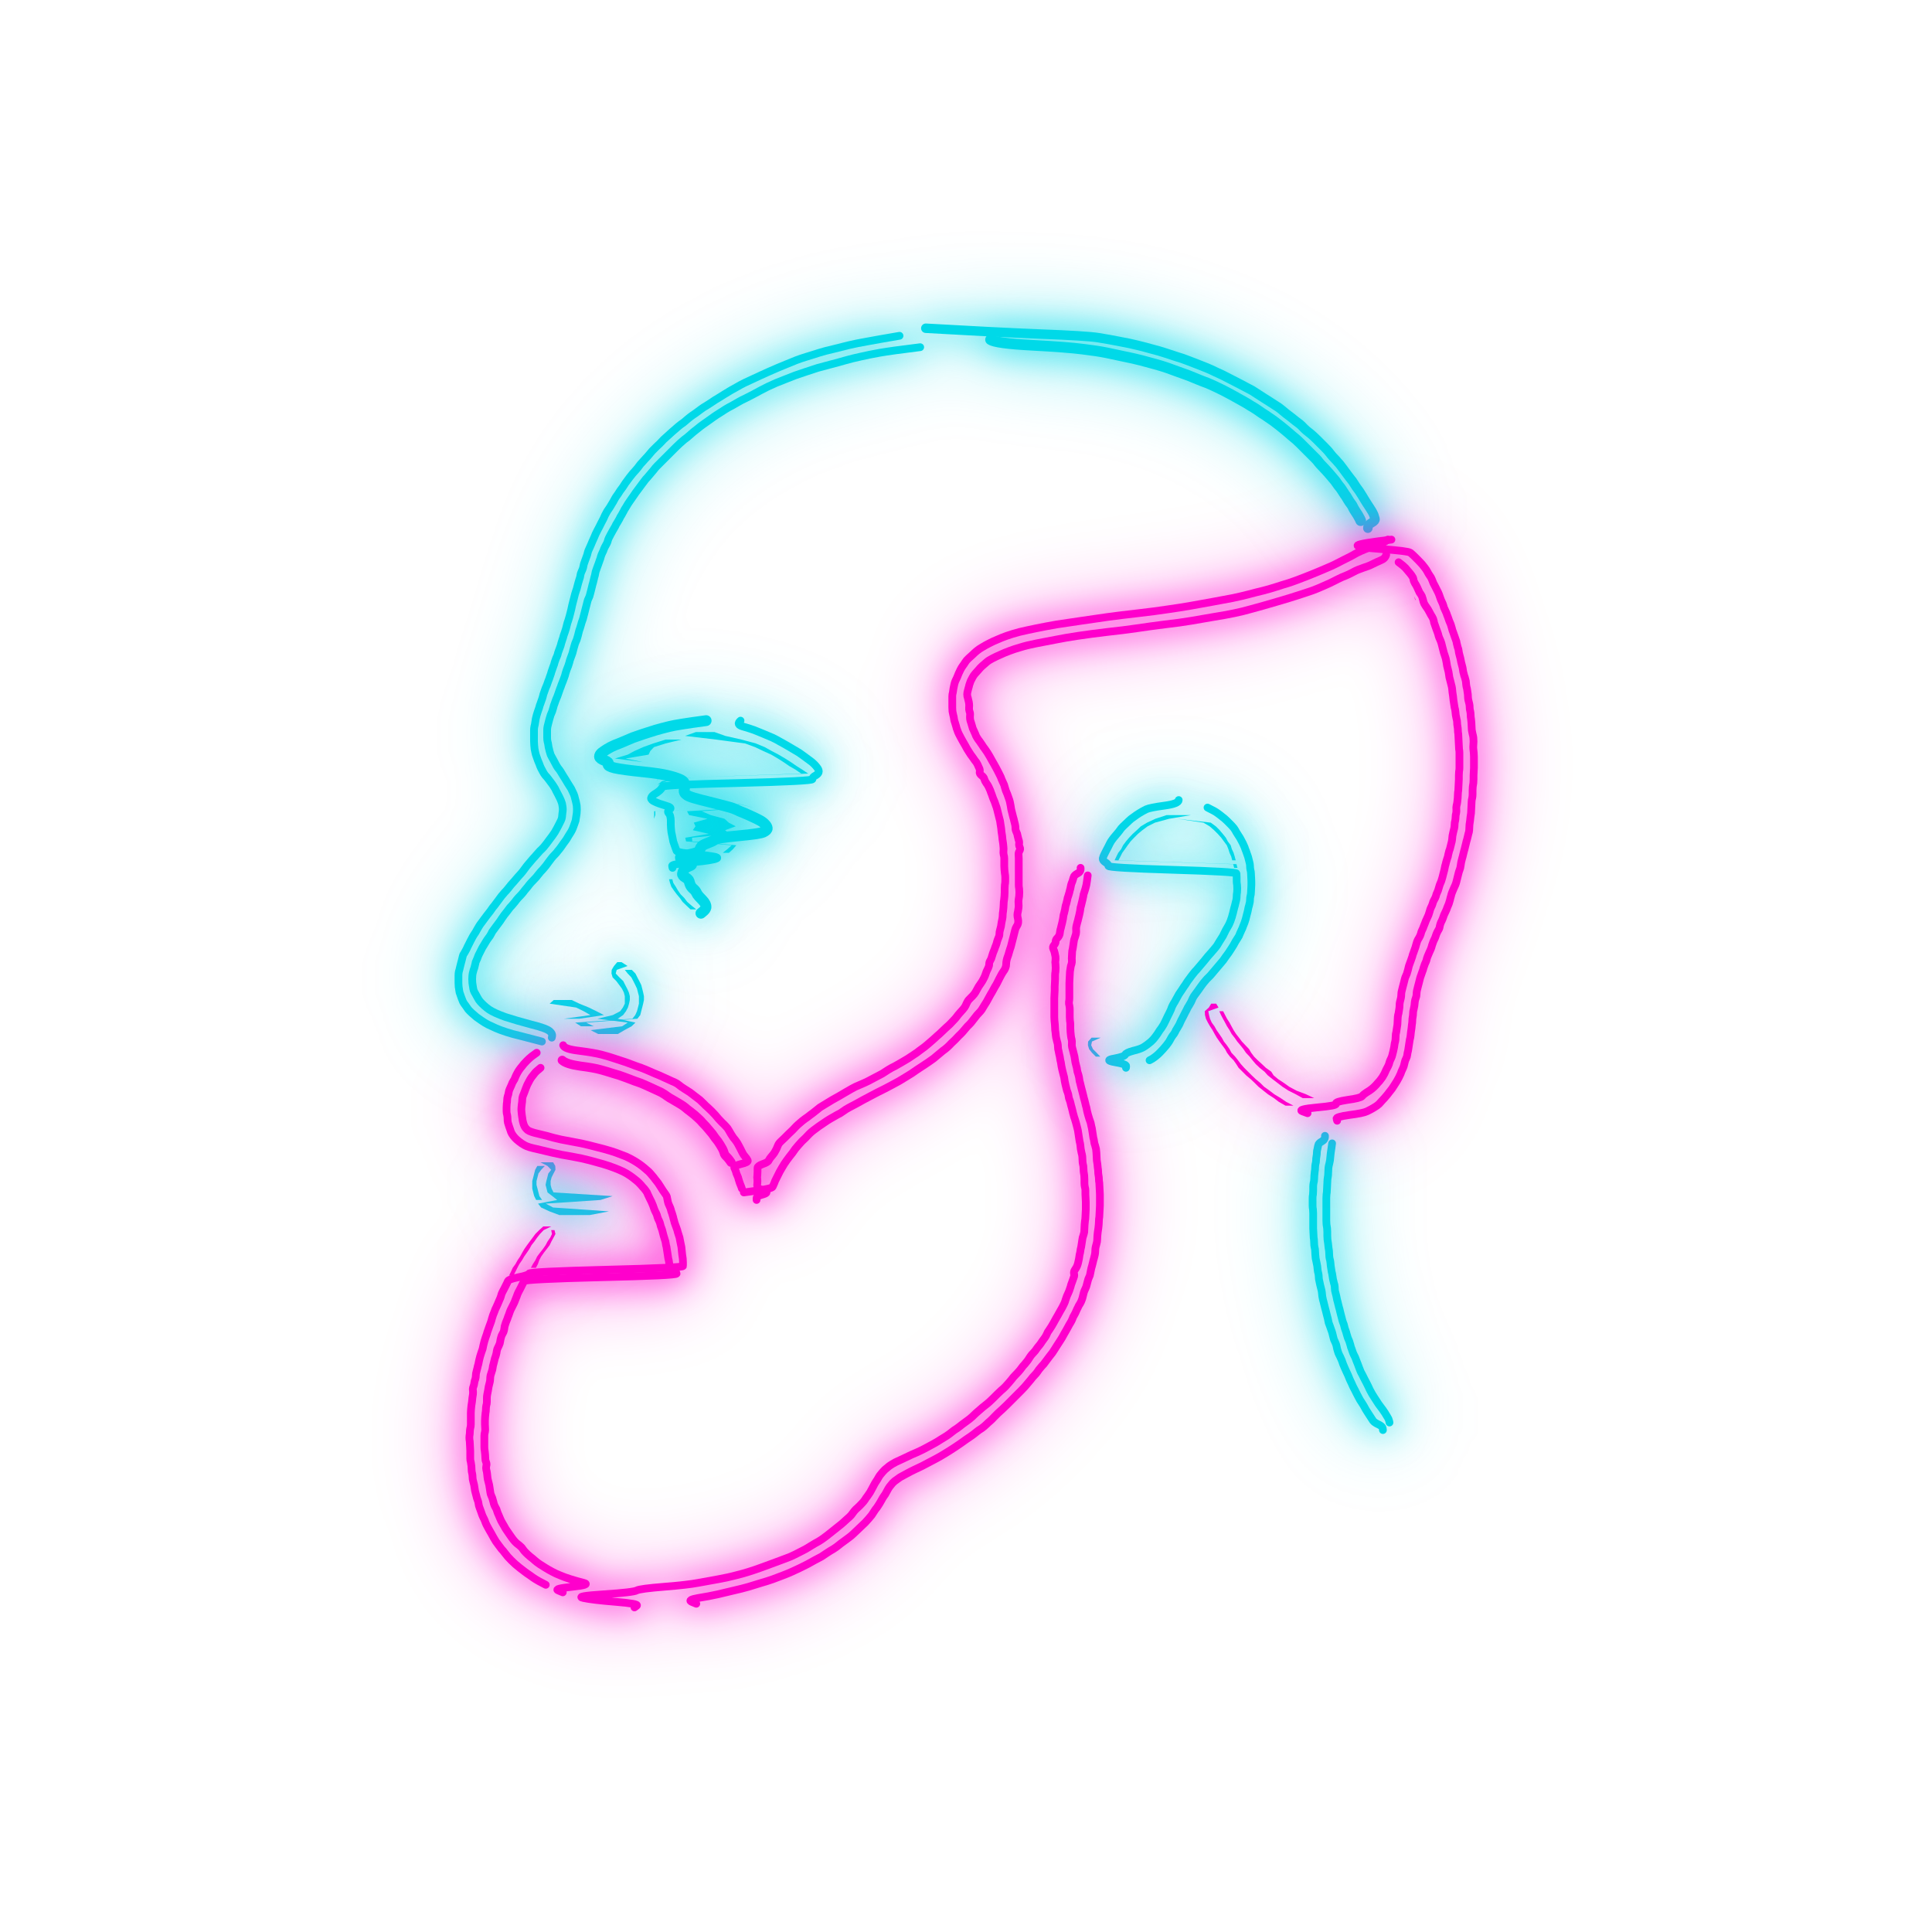
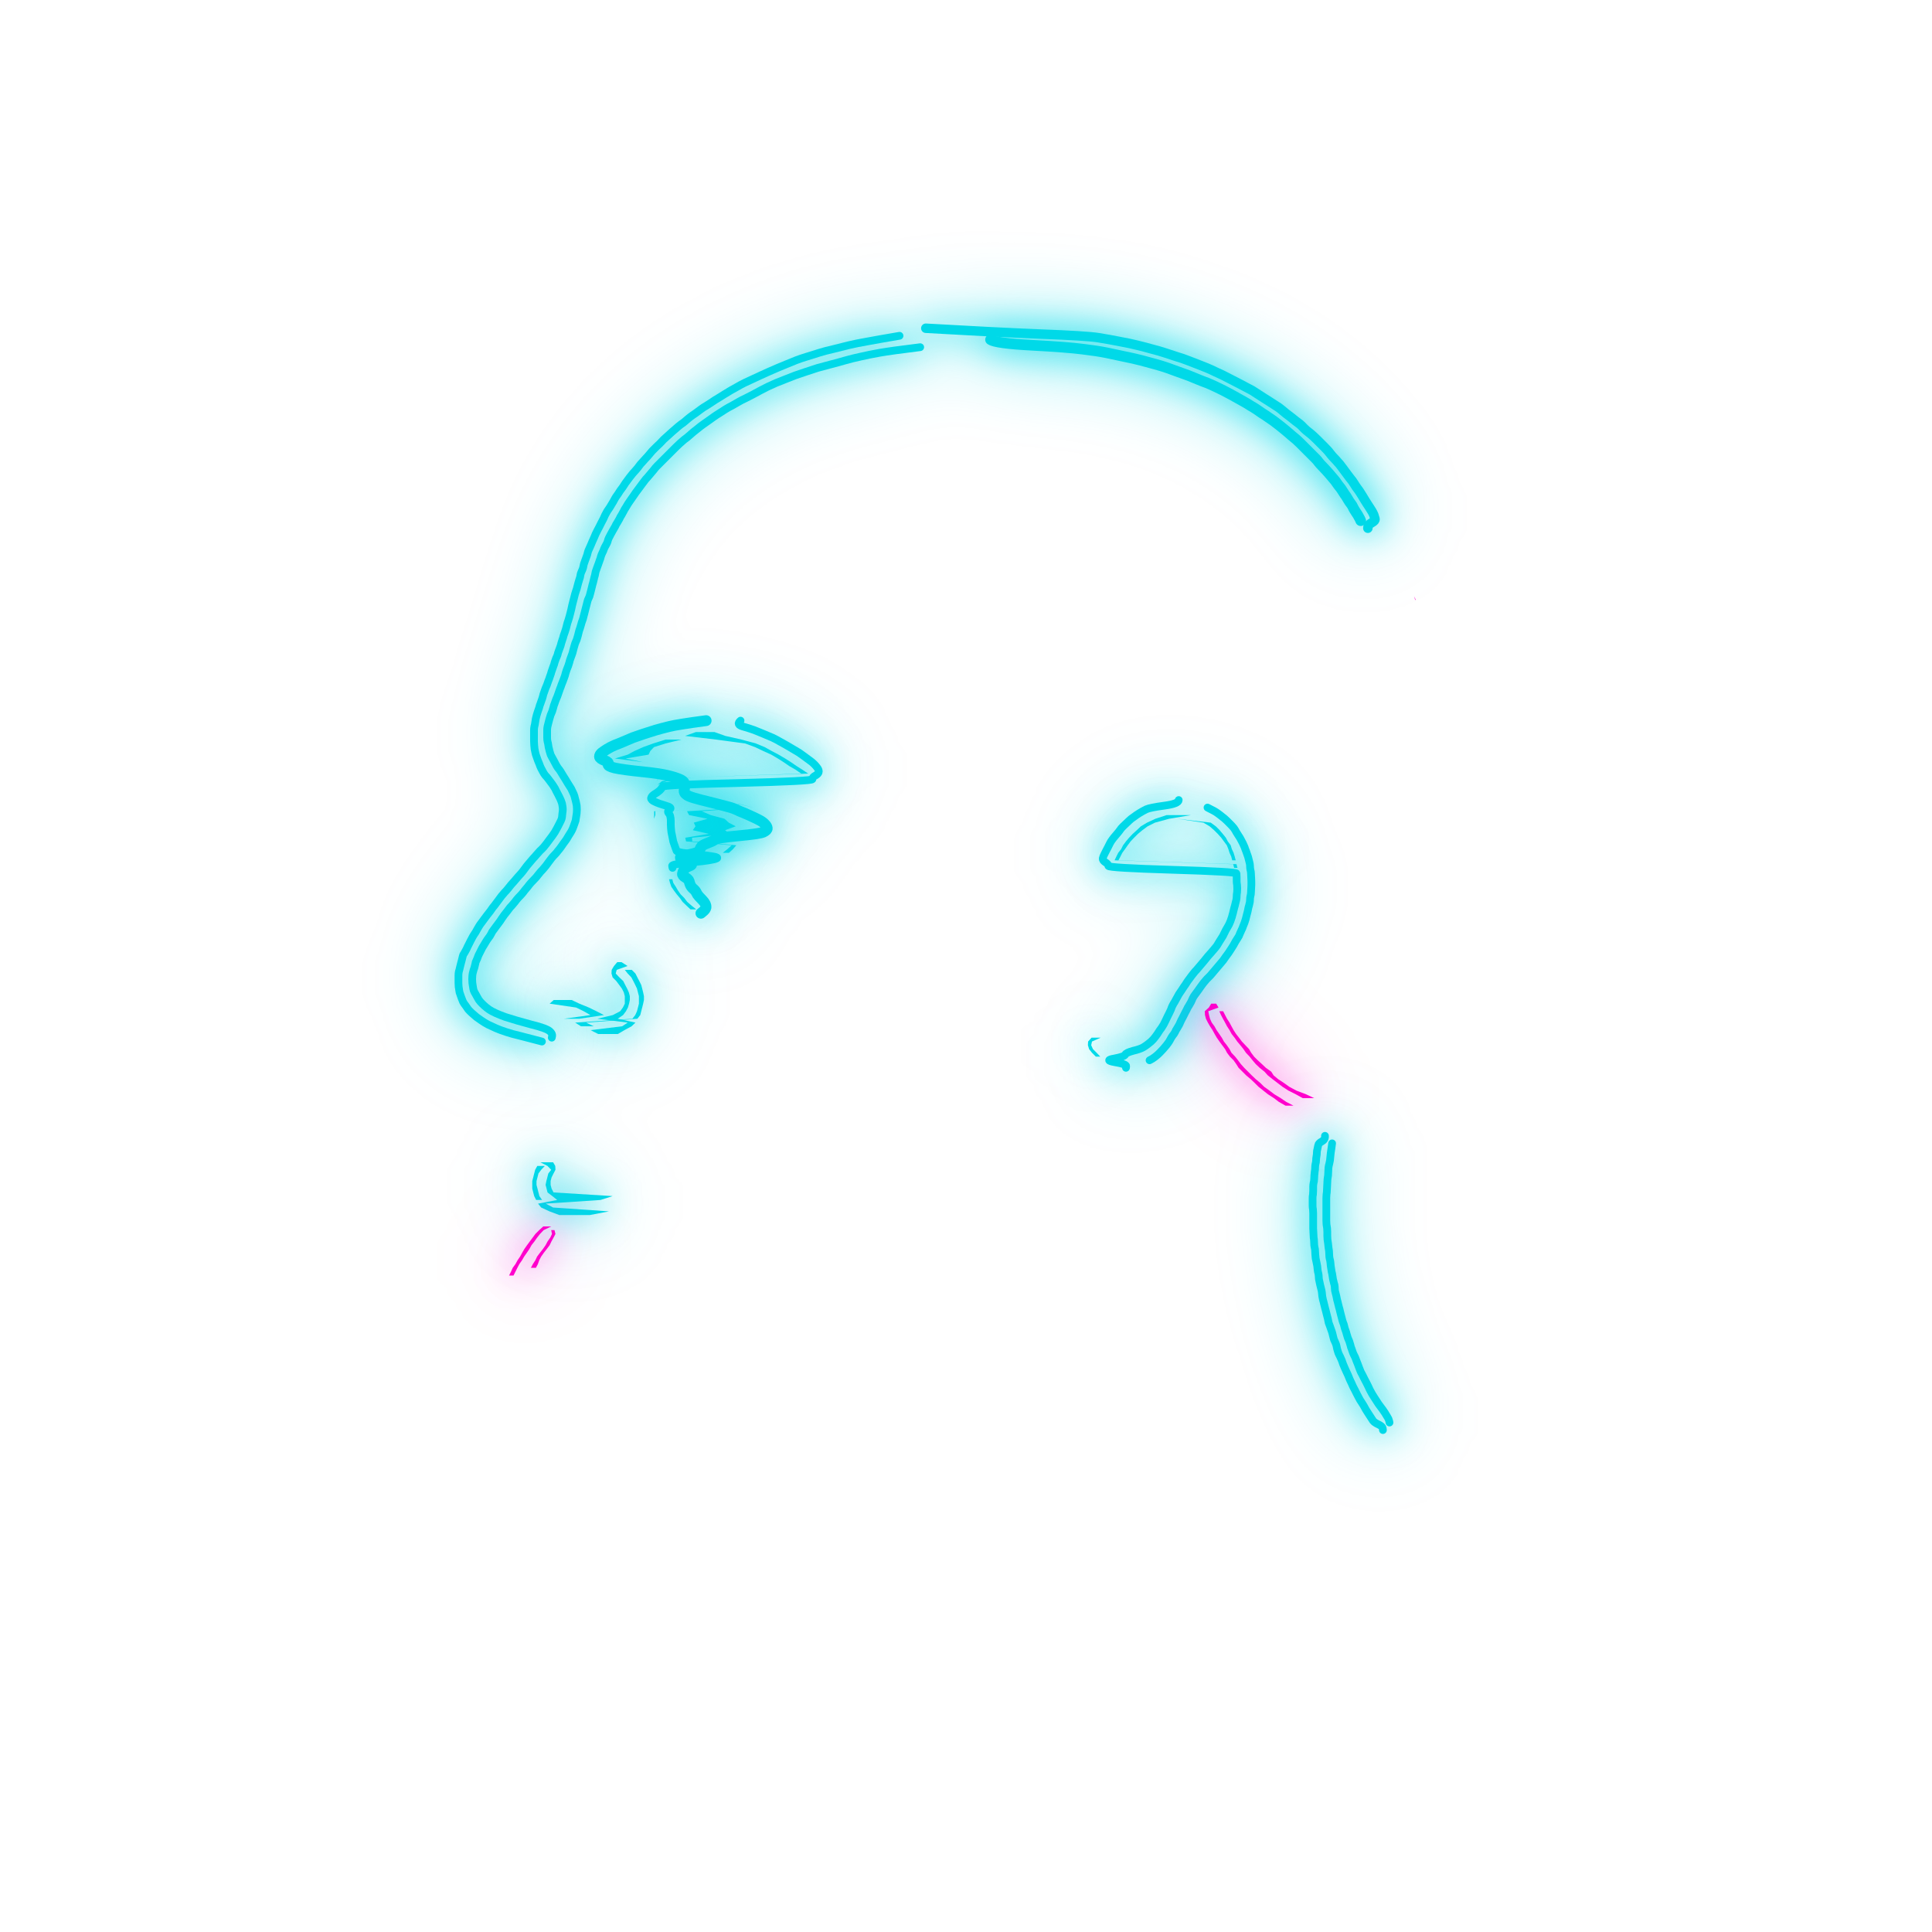
<svg xmlns="http://www.w3.org/2000/svg" width="200" height="200" viewBox="0 0 100 100">
  <defs>
    <filter id="a" width="300%" height="300%" x="-100%" y="-100%">
      <feGaussianBlur result="blur1" stdDeviation=".9" />
      <feGaussianBlur result="blur2" stdDeviation="1.8" />
      <feMerge>
        <feMergeNode in="blur2" />
        <feMergeNode in="blur1" />
        <feMergeNode in="SourceGraphic" />
      </feMerge>
    </filter>
    <filter id="b" width="300%" height="300%" x="-100%" y="-100%">
      <feGaussianBlur result="blur1" stdDeviation=".9" />
      <feGaussianBlur result="blur2" stdDeviation="1.8" />
      <feMerge>
        <feMergeNode in="blur2" />
        <feMergeNode in="blur1" />
        <feMergeNode in="SourceGraphic" />
      </feMerge>
    </filter>
  </defs>
  <g fill="#05d9e8" filter="url(#a)">
    <path d="m34.45 38.28-.64.2-.52.19-.45.2-.35.19-.66.2 1.47.19.44.2-1.37.19 1.93.2-.26.19-.01.2.04-.2.29-.19-1.99-.2 1.37-.19-.44-.2-.92-.19 1.19-.2.09-.19.19-.2.6-.19.82-.2Z" />
    <path d="m36.02 37.89-.56.2 1.6.19 1.5.2.52.19.42.2.42.19.34.2.3.19.29.2.33.19.29.2-5.63.19-1.57.2-.24.19.5-.19 1.31-.2 5.99-.19-.3-.2-.3-.19-.29-.2-.3-.19-.34-.2-.36-.19-.36-.2-.46-.19-.74-.2-.84-.19-.56-.2Zm2.13 3.71.86.2-5.15.19v.2l-.02.19.08-.19v-.2l5.09-.19-.8-.2Z" />
    <path d="m38.04 41.6.68.2-3.16.19.11.2.95.19-.71.2.09.19-.14.2.83.19-1.22.2.04.19 2.36.2-.22.2-.24.19h.32l.21-.19.17-.2-2.28-.2-.01-.19 1.95-.2-.24-.19.55-.2-.36-.19-.22-.2-.71-.19-.47-.2 2.4-.19zm22.9.78 1.35.2.32.19.23.2.19.19.18.2.14.19.15.2.08.2.06.19.09.2.05.19h.18l-.05-.19-.06-.2-.09-.19-.06-.2-.15-.2-.1-.19-.16-.2-.16-.19-.2-.2-.26-.19z" />
    <path d="m60.38 42.19-.58.19-.43.2-.32.19-.21.2-.21.19-.19.2-.16.19-.15.2-.1.2-.15.19-.1.2-.09.19 6.14.2.05.19h.17l-.05-.19-6.11-.2.1-.19.1-.2.14-.19.14-.2.15-.2.18-.19.2-.2.23-.19.27-.2.38-.19.73-.2 1.13-.19Zm-25.75 3.32.05.19.07.2.13.19.15.2.16.19.14.2.21.2.2.19h.3l-.24-.19-.23-.2-.15-.2-.19-.19-.14-.2-.11-.19-.13-.2-.05-.19Zm-5.97 6.25-.21.19 1.37.2.39.19.35.2-1.37.19h.8l1.27-.19-.39-.2-.39-.19-.49-.2-.4-.19Z" />
    <path d="m32.34 50.2.15.19.19.2.1.19.1.2.09.19.05.2.05.19v.39l-.05.2-.05.19-.09.2-.15.19-2.96.2.3.19h.66l-.39-.19 2.65-.2.15-.19.05-.2.05-.19.05-.2.04-.19v-.2l-.04-.19-.05-.2-.05-.19-.1-.2-.1-.19-.1-.2-.19-.19Z" />
    <path d="m31.95 49.8-.17.2-.12.2-.01.19.06.2.19.19.15.2.14.19.1.2.05.19v.39l-.1.2-.14.19-.38.2-.8.19 1.57.2-.29.19-1.63.2.39.2h1.02l.34-.2.37-.2.2-.19-.92-.2.28-.19.15-.2.1-.19.06-.2.04-.19v-.2l-.05-.19-.09-.2-.1-.19-.1-.2-.2-.19-.19-.2.05-.19.56-.2-.31-.2Zm24.55 3.91-.18.2-.01.19.06.2.15.19.2.2h.23l-.19-.2-.19-.19-.09-.2.04-.19.45-.2Zm-28.69 6.64-.11.2-.05.19-.05.2-.05.19v.39l.05.2.05.19.1.2h.31l-.14-.2-.05-.19-.05-.2-.05-.19v-.2l.05-.19.05-.2.14-.19.19-.2Z" />
    <path d="m27.97 60.16.37.19.19.2-.15.19-.05.2-.05.19-.04.2.05.19.05.2.25.19.25.2-.99.19.16.2.43.2.51.19h1.58l.99-.19-2.89-.2-.38-.2 2.83-.19.63-.2-3.06-.19-.1-.2-.05-.19v-.2l.05-.19.1-.2.1-.19-.01-.2-.11-.19Z" />
  </g>
  <g fill="none" stroke="#05d9e8" stroke-linecap="round" stroke-linejoin="round" filter="url(#a)">
    <path stroke-width=".55" d="M51.27 17.58q.27.19 2.14.29 1.86.1 2.62.2.76.09 1.25.19.48.1.94.2.45.09.84.19t.74.2q.36.1.62.19.27.1.55.2l.53.19q.24.1.49.2.24.1.49.19.24.1.45.2.2.1.39.19.18.1.38.2.19.1.36.2.17.09.34.19.18.1.33.2.16.09.31.19t.29.2q.15.09.29.19.15.1.29.2l.25.19q.12.1.25.2l.23.19q.11.1.23.2l.23.19q.11.1.21.2l.19.19.2.2.2.2.19.19q.1.1.17.2.07.09.17.19t.19.2l.17.19q.08.1.17.2.08.09.16.19l.14.2.15.19q.07.1.13.2t.13.19l.12.2q.06.1.13.19.08.1.12.2.05.1.11.19.06.1.13.2.06.1.11.2l.04.09" />
    <path stroke-width=".49" d="M47.92 16.99q3.47.2 5.9.3 2.43.09 3.04.19t1.11.2q.5.09.9.19.41.1.76.2.36.09.66.19.31.1.61.2.31.09.56.19l.52.2.48.19q.24.1.44.2.21.1.41.19.19.1.39.2.19.1.37.19l.38.2q.2.1.36.19.16.1.31.2.16.1.31.2.15.09.3.19.16.1.31.2.15.09.27.19l.24.2.25.19q.12.1.25.2.14.1.25.19.11.1.2.2.1.1.22.19.13.1.24.2t.2.19l.2.2.19.19q.1.1.19.2l.16.2q.07.09.17.19t.18.2q.09.09.16.19t.15.2q.07.09.14.19.08.1.15.2l.15.19q.07.1.13.2t.13.19q.08.1.14.2t.12.19l.12.2q.06.1.12.19.07.1.13.2t.12.19q.06.1.1.2l.06.2q.02.09-.16.19t-.2.2l-.01.09" />
    <path stroke-width=".4" d="M38.33 37.3q-.24.2.11.3t.6.19q.24.1.49.2.24.1.45.19.21.1.38.2t.34.19l.34.2.32.19.28.2q.13.1.27.2.13.09.23.19t.17.2q.07.09.07.19t-.17.2q-.17.09-.16.19.02.1-3.85.2-3.87.09-3.91.19t-.15.2-.27.19q-.15.1-.17.2-.01.1.2.19.21.1.56.2t.21.19q-.15.1-.06.2.08.1.09.2.02.09.02.19v.2q0 .09.01.19l.02.2q.02.09.04.19l.04.2q.01.09.05.19.03.1.07.2t.07.19q.04.1 1.15.2t.93.19q-.19.1-1.26.2t-1.05.19l.02.1" />
    <path stroke-width=".56" d="M36.55 37.3q-1.49.2-1.89.3-.41.1-.72.19-.32.1-.63.2-.3.1-.55.19-.24.1-.47.2t-.47.19q-.23.1-.39.2t-.28.19q-.12.1-.12.2t.26.2q.25.09.19.19t.34.2q.41.09 1.38.19.98.1 1.36.2.38.09.61.19t.25.2q.03.09.02.19-.02.1-.03.2t.09.19q.1.1.45.2t.73.19q.38.1.78.2.41.1.61.19.21.1.46.2.24.1.45.2.2.09.38.19.17.1.25.2.09.09.1.19t-.2.2q-.2.09-1.29.19t-1.22.2q-.13.09-.4.19t-.32.2-.09.19q-.03.1-.55.2-.51.1-.41.19.1.1.4.2.31.1.06.19-.24.1-.29.2t-.07.19q-.03.1.14.2t.2.2q.02.09.06.19t.15.2q.11.09.16.19.04.1.13.2.08.09.18.19t.15.2.04.19q-.02.1-.14.2l-.12.1" />
    <path stroke-width=".4" d="M47.63 17.97q-1.54.19-2.1.29t-.99.2q-.42.09-.77.19-.34.1-.73.2t-.71.19q-.31.1-.61.2-.29.1-.56.19-.27.1-.51.2t-.48.19q-.23.1-.44.2-.2.1-.37.19-.18.1-.37.2-.2.1-.39.2-.2.09-.37.19t-.35.2q-.18.09-.34.19t-.31.2q-.15.09-.29.19-.15.1-.28.2-.14.1-.27.19-.14.1-.26.2t-.24.19q-.12.1-.23.2t-.24.19q-.12.1-.23.2t-.2.19l-.2.2-.2.2-.19.19-.2.2-.19.19q-.1.1-.17.2-.08.09-.16.19-.09.1-.17.2-.09.09-.16.19t-.15.2q-.07.1-.14.19-.08.1-.15.2t-.13.19l-.14.2q-.07.1-.13.19l-.12.2q-.07.1-.11.19-.05.1-.11.2-.07.1-.11.2-.05.09-.11.19-.07.1-.11.2-.05.09-.11.19t-.11.2q-.05.09-.1.19t-.07.2q-.03.09-.09.19t-.1.2q-.03.1-.08.19-.05.1-.08.2-.02.1-.06.19-.03.1-.07.2t-.07.19q-.04.1-.07.2l-.04.2q-.03.09-.05.19-.03.1-.05.2-.03.09-.05.19t-.05.2q-.02.09-.05.19-.02.1-.07.2-.05.09-.07.19-.03.1-.05.2-.03.1-.05.19-.03.1-.05.2-.03.1-.05.19-.02.1-.06.2t-.06.19l-.06.2q-.04.1-.06.19-.03.1-.05.2l-.06.2q-.04.09-.08.19l-.06.2q-.02.09-.05.19-.02.1-.06.2-.03.09-.07.19t-.06.2q-.03.1-.06.19l-.08.2q-.03.1-.06.19-.02.1-.06.2t-.07.19l-.08.2q-.03.1-.07.19-.03.1-.07.2t-.07.2q-.04.09-.08.19-.03.1-.07.2-.04.09-.06.19l-.06.2q-.04.09-.08.19l-.06.2q-.02.09-.05.19-.02.1-.05.2-.02.1-.02.19v.39q0 .1.02.2.03.1.04.19.01.1.04.2.02.1.05.19.02.1.08.2t.11.2q.05.09.1.19t.12.2q.08.09.14.19l.12.2q.06.09.12.19l.12.2q.06.09.12.19.07.1.11.2.05.1.09.19.04.1.06.2.03.1.05.19l.04.2q.01.1.01.19 0 .1-.01.2-.02.1-.03.2-.01.09-.03.19-.03.1-.07.2-.03.09-.07.19t-.1.2q-.06.09-.12.19l-.12.2q-.06.09-.14.19l-.14.2q-.07.1-.15.19-.07.1-.17.2t-.17.19q-.07.1-.15.2-.07.1-.14.19-.08.1-.17.2-.1.1-.17.19l-.16.2q-.09.1-.19.2-.09.09-.17.19-.07.1-.16.2-.08.09-.15.19-.08.1-.18.2-.09.09-.17.19-.07.1-.16.2-.08.1-.17.19-.08.1-.15.2l-.15.19-.14.2q-.06.1-.13.19-.07.1-.15.2-.07.1-.14.19-.08.1-.12.2-.05.1-.13.2-.07.09-.13.19l-.12.2q-.06.09-.11.19l-.1.2q-.05.09-.09.19-.03.1-.08.2-.05.09-.06.19-.02.1-.05.2-.04.1-.06.19-.03.1-.04.2t-.01.19q0 .1.01.2t.03.19q.01.1.04.2.04.1.1.19.06.1.11.2t.14.2q.08.09.19.19t.25.2q.13.09.35.19t.5.2q.28.09.62.19t.72.2q.38.09.65.19t.35.2q.09.1.08.19l-.02.1" />
    <path stroke-width=".4" d="M46.56 17.38q-1.17.2-1.7.3-.52.09-.94.19-.41.1-.8.2-.4.09-.72.19-.33.1-.64.2-.3.09-.56.19t-.49.2-.46.19q-.24.1-.46.2-.21.1-.42.19-.21.1-.43.2t-.41.19q-.2.1-.37.2t-.34.19q-.17.1-.33.2l-.32.2q-.16.09-.3.19-.15.1-.31.2-.16.09-.29.19-.14.1-.27.2-.14.09-.27.19t-.24.2-.25.19q-.13.1-.24.2t-.22.19l-.22.2-.21.19q-.1.1-.19.2-.1.1-.2.19l-.2.2q-.09.1-.17.2-.07.09-.17.19l-.18.2q-.09.09-.16.19t-.16.2l-.17.19-.16.2q-.07.09-.14.19-.08.1-.14.2t-.13.19q-.08.1-.14.2t-.13.19q-.07.1-.12.2t-.11.19l-.12.2q-.07.1-.13.19-.06.1-.11.2t-.09.2q-.05.09-.1.19l-.1.2q-.05.09-.1.19l-.1.2q-.04.09-.08.19t-.09.2q-.04.09-.08.19t-.09.2-.07.19q-.02.1-.06.2t-.07.19q-.04.1-.07.2-.02.1-.04.19-.03.1-.08.2t-.06.2q-.01.09-.05.19l-.06.2q-.02.09-.05.19-.02.1-.06.2-.03.09-.06.19-.02.1-.05.2-.02.09-.05.19-.02.1-.05.2-.02.1-.04.19-.03.1-.05.2-.03.1-.05.19l-.06.2q-.04.1-.06.19-.03.1-.05.2-.03.1-.06.19-.04.1-.07.2-.02.1-.06.2-.03.09-.06.19-.02.1-.06.2-.03.09-.07.19t-.06.2q-.03.09-.08.19-.04.1-.07.2-.02.1-.06.19-.04.1-.07.2-.04.1-.06.19-.03.1-.07.2-.03.1-.07.19-.04.1-.07.2-.04.1-.08.19-.03.1-.07.2t-.06.2q-.02.09-.06.19t-.07.2q-.04.09-.06.19-.03.1-.07.2-.03.09-.06.19-.02.1-.05.2-.02.09-.03.19t-.04.2q-.02.1-.02.19v.59q0 .1.01.19l.02.2q.02.1.04.19.02.1.06.2t.07.2q.04.09.08.19.03.1.08.2.05.09.1.19t.13.2q.09.09.16.19.08.1.15.2.07.09.13.19.07.1.11.2.05.1.1.19l.1.2q.05.1.08.19.04.1.05.2.02.1.02.19 0 .1-.02.2l-.02.2q-.01.09-.06.19l-.1.2q-.05.09-.1.19t-.11.2q-.06.09-.13.19t-.15.2q-.07.09-.14.19l-.16.2q-.09.1-.19.19l-.18.2q-.08.1-.17.19-.09.1-.17.2-.09.1-.16.19-.07.1-.15.2-.07.1-.15.19l-.18.2q-.08.1-.17.2l-.17.19-.16.2q-.07.09-.17.19-.09.1-.17.2-.07.09-.14.19-.08.1-.15.2t-.15.19l-.14.2-.15.19q-.07.1-.15.2-.07.1-.14.19-.08.1-.14.2t-.11.19q-.05.1-.12.2t-.12.2q-.05.09-.1.19l-.1.2q-.05.09-.09.19-.05.1-.11.2-.07.09-.09.19t-.05.2q-.02.09-.05.19-.02.1-.05.2-.02.1-.05.19-.02.1-.02.2v.39q0 .1.01.19.01.1.03.2.01.1.05.19.03.1.07.2l.08.2q.05.09.13.19l.14.2q.08.09.19.19t.23.2q.12.09.27.19.14.1.33.2.18.09.41.19t.54.2q.3.1.69.19.39.1.77.2l.38.1M62.5 41.8q.39.19.52.29.14.1.26.2.12.09.22.19l.2.2q.09.09.17.19.07.1.12.2.05.09.12.19t.12.2q.05.09.1.19t.09.2q.03.1.07.19.04.1.07.2.04.1.06.19.03.1.05.2.03.1.03.19 0 .1.02.2.03.1.03.19 0 .1.01.2t.01.2v.19q0 .1-.01.2-.01.09-.01.19t-.03.2q-.02.09-.02.19t-.03.2q-.02.1-.05.19l-.04.2q-.03.1-.05.19-.03.1-.05.2-.03.1-.06.19l-.08.2q-.03.1-.08.19-.05.1-.09.2-.03.1-.1.2-.06.09-.12.19t-.11.2q-.05.09-.12.19t-.13.2q-.06.09-.14.19l-.14.2q-.08.09-.16.19-.09.1-.17.2-.09.1-.16.19-.08.1-.17.2l-.19.19q-.08.1-.17.2-.08.1-.14.19l-.14.2q-.07.1-.14.19-.08.1-.13.2t-.09.2q-.05.09-.11.19-.07.1-.11.2-.05.09-.1.19l-.1.2q-.05.09-.1.19t-.09.2q-.05.09-.11.19-.07.1-.11.2-.05.1-.13.19-.07.1-.12.2t-.12.19q-.07.1-.16.2-.08.1-.17.19-.09.1-.2.2t-.26.2l-.16.09" />
    <path stroke-width=".4" d="M61.01 41.41q0 .19-.74.29-.75.1-.94.19-.2.1-.36.2t-.29.2q-.14.09-.24.19-.11.1-.21.2-.1.09-.19.19-.08.1-.15.2-.08.09-.16.19-.09.1-.16.2-.07.09-.12.19l-.1.2q-.05.1-.1.19l-.1.2q-.05.1-.07.19-.02.1.13.2.16.1.16.19 0 .1 3.31.2t3.32.19q.01.1.01.2v.2q0 .09.02.19.01.1.01.2 0 .09-.01.19-.02.1-.02.2 0 .09-.02.19-.03.1-.05.2t-.05.19q-.02.1-.05.2-.02.1-.05.19-.02.1-.06.2-.03.1-.07.19-.04.1-.1.2t-.11.19l-.1.2q-.04.1-.11.2-.06.09-.12.19l-.12.2q-.06.09-.15.19-.08.1-.17.2l-.17.19-.16.2q-.07.09-.16.19-.08.1-.17.2-.08.1-.17.19l-.16.2q-.07.1-.14.19-.08.1-.14.2t-.13.19q-.07.1-.13.2-.07.1-.13.19-.06.1-.11.2t-.11.2q-.06.09-.11.19t-.08.2q-.04.09-.09.19l-.1.2q-.04.09-.09.19l-.1.2q-.05.09-.12.19-.08.1-.14.2t-.13.19q-.07.1-.16.2t-.21.19q-.12.1-.28.2t-.54.19q-.37.1-.41.2t-.57.2q-.54.09.04.19.59.1.58.2l-.01.09m10.67 3.91q-.03.2-.04.29-.01.1-.03.2l-.02.19-.02.2q-.02.1-.04.19-.03.1-.04.2t-.01.19q0 .1-.01.2t-.03.2q-.01.09-.01.19t-.01.2q-.01.09-.01.19t-.02.2q-.01.09-.01.19v1.17q0 .1.01.2.02.1.03.19.01.1.01.2v.19q0 .1.01.2.02.1.03.2l.02.19q.01.1.03.2.01.09.01.19t.02.2q.03.09.04.19l.02.2q.02.09.03.19t.04.2q.02.1.03.19.01.1.04.2.02.1.05.19.02.1.02.2t.03.19q.02.1.05.2l.04.2q.03.09.05.19.03.1.05.2.03.09.05.19t.05.2q.02.09.05.19.02.1.06.2.04.09.06.19t.06.2.06.19l.06.2q.04.1.08.19l.06.2q.02.1.06.19.04.1.07.2.04.1.09.19.05.1.08.2l.08.2q.03.09.07.19l.08.2q.05.09.1.19l.1.2q.05.09.1.19l.1.2q.04.1.09.19.05.1.11.2t.12.19q.07.1.13.2t.13.19q.07.1.15.2.07.1.13.19l.12.2q.07.1.09.2l.02.09" />
    <path stroke-width=".4" d="M68.58 58.79q.02.19-.16.29t-.19.2q-.02.1-.04.19-.03.1-.03.2t-.02.19q-.02.1-.02.2t-.03.19q-.02.1-.02.2t-.02.19l-.02.2q-.01.1-.01.2 0 .09-.03.19-.02.1-.02.2v.19q0 .1-.01.2-.02.09-.02.19v.39q0 .1.02.2.01.1.01.19v.78q0 .1.01.2t.01.19q0 .1.02.2.01.1.01.2 0 .09.02.19.03.1.03.2 0 .09.01.19l.02.2q.02.09.04.19l.04.2.02.19q.01.1.04.2.02.1.02.19 0 .1.03.2.02.1.04.19.03.1.05.2.03.1.04.19l.02.2.04.2q.03.09.05.19t.05.2q.02.09.05.19.02.1.05.2.02.09.05.19l.04.2q.03.09.07.19.03.1.07.2t.06.19q.02.1.05.2.02.1.07.19.05.1.08.2.02.1.04.19l.06.2q.04.1.09.19.05.1.09.2.03.1.07.2.04.09.08.19.05.1.09.2.04.09.09.19l.08.2q.04.09.09.19t.09.2q.05.1.1.19l.1.2q.05.1.1.19.05.1.12.2t.12.19q.05.1.11.2t.12.19q.06.1.13.2.06.1.13.2.07.09.28.19t.22.2l.01.09" />
  </g>
  <g fill="#f0c" filter="url(#b)">
    <path d="m72.66 30.08.09.19.25.2.05.19.14.2.06.19h.03l-.09-.19-.14-.2-.05-.19-.25-.2zm-9.55 22.26.09.2.1.19.11.2.1.19.13.2.11.2.15.19.14.2.16.19.16.2.13.19.19.2.15.19.17.2.2.19.25.2.17.19.25.2.25.19.26.2.31.2.38.19.36.2h.59l-.42-.2-.5-.19-.37-.2-.28-.2-.29-.19-.24-.2-.12-.19-.28-.2-.2-.19-.22-.2-.19-.19-.15-.2-.11-.19-.19-.2-.18-.19-.15-.2-.15-.19-.13-.2-.11-.2-.1-.19-.13-.2-.1-.19-.1-.2Z" />
    <path d="m62.69 51.95-.12.2-.21.19.01.2.05.19.1.2.11.19.13.2.11.2.11.19.14.2.14.19.15.2.1.19.15.2.19.19.14.2.12.19.2.2.19.19.24.2.2.19.2.2.25.2.24.19.31.2.25.19.35.2h.41l-.38-.2-.28-.19-.33-.2-.25-.19-.28-.2-.2-.2-.23-.19-.21-.2-.19-.19-.2-.2-.17-.19-.15-.2-.15-.19-.19-.2-.1-.19-.14-.2-.15-.19-.11-.2-.13-.19-.14-.2-.11-.2-.14-.19-.09-.2-.05-.19-.04-.2.53-.19-.12-.2ZM28.53 63.67l.04.2-.09.19-.14.2-.1.19-.14.2-.15.19-.15.2-.09.19-.13.2-.1.19h.26l.1-.19.07-.2.1-.19.14-.2.15-.19.15-.2.09-.19.11-.2.1-.19-.05-.2Zm-.41-.19-.21.19-.2.2-.14.19-.15.2-.14.19-.14.2-.11.19-.11.2-.13.19-.11.2-.14.19-.09.2-.1.2h.23l.1-.2.1-.2.1-.19.14-.2.11-.19.14-.2.13-.19.11-.2.15-.19.14-.2.15-.19.19-.2.39-.19Z" />
  </g>
-   <g fill="none" stroke="#f0c" stroke-linecap="round" stroke-linejoin="round" filter="url(#b)">
-     <path stroke-width=".4" d="M72.39 29.1q.27.2.35.29.09.1.17.2.09.1.16.2.07.09.09.19.01.1.07.2.06.09.11.19t.09.2q.03.09.11.19.07.1.09.2.03.09.05.19.03.1.1.2t.13.19q.06.1.11.2t.11.19q.06.1.08.2.01.1.05.19.03.1.07.2t.07.19q.04.1.06.2.03.1.08.2.04.09.07.19.02.1.05.2.02.09.05.19.02.1.06.2.03.09.06.19l.04.2q.01.1.03.19.03.1.05.2.03.1.04.19.01.1.03.2.03.1.05.19.03.1.05.2.03.1.04.19l.02.2q.02.1.03.2l.02.19q.01.1.03.2.01.09.03.19.03.1.04.2l.02.19.04.2q.03.09.03.19t.02.2.02.19q0 .1.02.2.01.1.01.19 0 .1.01.2t.01.19q0 .1.01.2.02.1.02.19v.79q0 .09-.02.19-.01.1-.01.2v.19q0 .1-.01.2-.01.09-.01.19t-.01.2q-.02.1-.02.19 0 .1-.01.2l-.02.19q-.01.1-.04.2-.02.1-.01.19.01.1-.01.2-.03.1-.03.2 0 .09-.02.19-.03.1-.03.2 0 .09-.02.19-.03.1-.05.2-.02.09-.04.19l-.02.2q-.01.09-.04.19-.02.1-.05.2-.02.1-.06.19-.03.1-.05.2-.01.1-.05.19l-.06.2q-.02.1-.05.19l-.04.2q-.03.1-.05.19-.03.1-.05.2l-.06.2q-.04.09-.08.19l-.06.2q-.02.09-.07.19t-.07.2q-.03.09-.09.19t-.08.2q-.03.1-.08.19-.05.1-.07.2-.03.1-.06.19-.04.1-.09.2t-.08.19l-.08.2q-.03.1-.08.19-.05.1-.07.2-.03.1-.09.2-.06.09-.1.19l-.06.2q-.02.09-.06.19t-.07.2q-.04.09-.06.19-.03.1-.07.2-.03.09-.07.19t-.06.2-.05.19q-.02.1-.07.2t-.07.19q-.03.1-.05.2-.03.1-.05.19-.03.1-.05.2-.03.1-.03.19 0 .1-.02.2t-.05.2q-.02.09-.02.19t-.02.2q-.01.09-.03.19-.03.1-.04.2-.01.09-.01.19t-.01.2q-.02.09-.03.19t-.03.2q-.03.1-.03.19 0 .1-.01.2t-.04.19q-.02.1-.03.2-.02.1-.04.19-.03.1-.05.2t-.07.2q-.05.09-.08.19-.02.1-.07.2-.05.09-.1.19t-.09.2q-.05.09-.11.19-.07.1-.15.2-.09.09-.17.19-.09.1-.21.2t-.28.19q-.16.1-.24.2-.09.1-.75.19-.66.1-.6.2t-.97.19q-1.04.1-.77.2l.27.1" />
-     <path stroke-width=".4" d="M72.02 27.93q-1.61.19-1.74.29-.14.1 1.23.2t1.49.19q.12.1.22.2l.19.19q.1.1.19.2l.15.19q.08.1.13.2t.12.2q.07.09.11.19l.08.2q.05.09.1.19l.1.2q.05.09.09.19.03.1.07.2.03.09.08.19t.08.2q.02.1.07.19.05.1.09.2.03.1.07.19.04.1.07.2.04.1.08.19l.06.2q.02.1.06.19.03.1.07.2t.07.2q.04.09.05.19.02.1.05.2.04.09.05.19t.04.2q.02.09.05.19l.04.2q.03.1.05.19.03.1.04.2t.04.19q.02.1.06.2.03.1.05.19l.02.2q.01.1.04.19.02.1.03.2.02.1.02.2 0 .09.02.19.03.1.05.2.02.09.02.19t.03.2q.02.09.02.19t.02.2l.02.19q.01.1.01.2t.01.19l.04.2q.03.1.04.19.01.1.01.2t-.01.19q-.01.1 0 .2l.02.19q.01.1.01.2v.59q0 .09-.01.19t-.01.2v.19q0 .1-.01.2-.01.09-.03.19-.01.1-.01.2v.19q0 .1-.02.2-.03.1-.03.19 0 .1-.01.2t-.01.19q0 .1-.01.2-.02.1-.03.2l-.02.19q-.02.1-.03.2-.01.09-.01.19t-.02.2q-.03.09-.05.19-.03.1-.05.2-.03.09-.05.19-.03.1-.05.2t-.05.19q-.02.1-.05.2-.02.1-.05.19-.02.1-.05.2-.02.1-.03.19-.01.1-.05.2t-.06.19q-.03.1-.05.2t-.05.2q-.02.09-.06.19t-.09.2q-.04.09-.08.19t-.06.2q-.03.09-.05.19l-.06.2q-.04.1-.08.19-.03.1-.08.2t-.09.19q-.03.1-.07.2t-.09.19q-.04.1-.06.2-.01.1-.07.19-.06.1-.1.2-.03.1-.07.2-.04.09-.09.19-.04.1-.07.2-.02.09-.06.19t-.09.2q-.04.09-.08.19t-.06.2q-.03.09-.08.19-.04.1-.07.2-.02.1-.06.19-.04.1-.07.2-.04.1-.06.19-.03.1-.05.2-.03.1-.05.19-.03.1-.05.2t-.02.19q0 .1-.04.2t-.05.2l-.02.19-.04.2q-.03.09-.03.19t-.02.2q-.02.09-.02.19t-.02.2l-.02.19q-.01.1-.03.2l-.02.19q-.01.1-.04.2-.02.1-.03.19-.02.1-.03.2t-.03.19q-.03.1-.04.2t-.06.2q-.05.09-.07.19-.03.1-.05.2-.03.09-.08.19t-.08.2q-.04.09-.09.19t-.11.2q-.06.09-.12.19t-.13.2l-.15.19q-.07.1-.16.2-.08.1-.17.19l-.18.2q-.1.1-.26.19-.16.1-.37.2-.2.1-.91.19-.71.1-.67.2l.03.1" />
-     <path stroke-width=".47" d="M29.1 54.88q.22.2.93.3.71.09 1.06.19.36.1.67.2.32.09.58.19.25.1.53.2.28.09.5.19l.44.2q.22.1.41.19.18.1.31.2.14.1.31.19l.34.2q.17.1.28.19.11.1.25.2.13.1.24.19l.22.2q.11.1.19.2.09.09.18.19.08.1.17.2.08.09.16.19l.14.2.15.19q.07.1.13.2t.11.19q.05.1.08.2.02.1.12.19.1.1.17.2l.07.1" />
-     <path stroke-width=".4" d="M29.15 54.1q.05.2.83.29.78.1 1.16.2t.67.2q.29.09.58.19.28.1.54.2.27.09.51.19l.46.2q.23.09.44.19t.44.2q.23.09.35.19t.28.2.3.19l.26.2q.14.1.25.19.11.1.21.2.09.1.2.19.11.1.21.2t.18.19q.09.1.17.2.09.1.19.2.1.09.19.19.1.1.15.2.05.09.11.19t.13.2q.08.09.15.19t.12.2.1.19l.1.2q.05.1.13.19.09.1.14.2t-.35.19q-.39.1-.34.2t.08.19q.02.1.07.2t.07.2q.03.09.06.19l.08.2.03.09m33.35-32.81q-.05.2-.28.29-.23.1-.43.2-.19.1-.48.19-.3.1-.48.2t-.41.2q-.24.09-.43.19l-.4.2q-.21.09-.43.19t-.49.2l-.57.19q-.31.1-.63.2-.31.09-.64.19t-.69.2q-.35.1-.69.19-.34.1-.82.2t-1.05.19q-.57.1-1.16.2t-1.38.19q-.79.1-1.46.2-.68.1-1.52.19-.84.1-1.51.2t-1.16.2q-.49.09-.99.19t-.82.2q-.32.09-.58.19-.27.1-.48.2-.21.09-.4.19-.2.1-.31.2t-.22.19q-.11.1-.19.2l-.17.19q-.09.1-.14.2t-.1.19q-.04.1-.07.2-.02.1-.05.19-.02.1-.05.2-.02.1 0 .2.03.09.05.19.03.1.04.2.01.09 0 .19t.02.2q.04.09.03.19t0 .2q.01.09.05.19l.06.2q.02.1.07.19.05.1.09.2.03.1.09.19.06.1.14.2.07.1.13.19.06.1.14.2.07.1.13.19l.12.2q.06.1.11.2.05.09.11.19t.11.2q.05.09.1.19l.1.2q.05.09.08.19.04.1.09.2.05.09.07.19l.06.2q.04.1.08.19.03.1.07.2t.06.19l.04.2q.01.1.03.19.03.1.05.2.03.1.05.2.03.09.05.19t.05.2q.02.09.02.19t.05.2q.05.09.06.19.02.1.05.2.04.09.03.19-.02.1.03.2t-.01.19q-.06.1-.05.2t.01.19v1.37q0 .1.02.2.01.09.01.19t-.01.2q-.02.09-.03.19t0 .2 0 .19q-.01.1-.03.2-.03.1-.03.19 0 .1.03.2.02.1.01.19-.01.1-.08.2-.06.1-.08.19-.03.1-.05.2t-.05.2q-.02.09-.05.19-.02.1-.05.2-.02.09-.06.19l-.06.2q-.02.09-.06.19t-.06.2q-.02.09-.02.19t-.04.2-.11.19q-.07.1-.12.2t-.1.19l-.1.2q-.05.1-.11.19-.06.1-.11.2t-.11.19q-.06.1-.11.2t-.11.2q-.06.09-.12.19l-.12.2q-.06.09-.16.19t-.17.2l-.15.19q-.07.1-.17.2-.1.09-.18.19-.09.1-.17.2-.09.1-.19.19-.09.1-.19.2t-.2.19q-.09.1-.2.2t-.24.19l-.24.2-.24.2q-.13.09-.27.19l-.3.2q-.14.09-.29.19t-.29.2q-.15.09-.31.19t-.33.2q-.17.09-.35.19t-.38.2q-.19.1-.38.19-.18.1-.38.2l-.36.19q-.17.1-.36.2-.18.1-.36.19-.19.1-.32.2t-.32.19q-.18.1-.35.2t-.31.2q-.13.09-.28.19-.14.1-.27.2-.12.09-.22.19-.09.1-.19.2-.1.09-.2.19l-.18.2q-.08.1-.16.19l-.14.2-.15.19q-.07.1-.15.2-.07.1-.13.19l-.12.2q-.06.1-.11.19l-.1.2-.1.2q-.05.09-.08.19-.04.1-.09.2-.05.09-.77.19l-.72.1" />
-     <path stroke-width=".4" d="M71.83 27.93q-.22.19-.57.29-.34.1-.58.2-.25.1-.43.19l-.36.2q-.19.1-.38.19-.2.1-.39.2-.2.1-.42.19-.22.1-.47.2-.26.1-.49.2-.24.09-.49.19-.26.1-.56.2-.31.09-.61.19-.31.1-.69.2-.38.09-.75.19-.38.1-.86.2-.47.09-1.02.19l-1.11.2q-.57.1-1.21.19-.65.1-1.53.2t-1.55.19q-.67.1-1.38.2t-1.28.19q-.57.1-1.06.2t-.87.19q-.38.1-.66.2t-.5.2q-.22.09-.41.19-.2.1-.36.2-.16.09-.28.19t-.22.2l-.21.19q-.11.1-.17.2t-.13.19q-.07.1-.12.2t-.09.19l-.08.2q-.05.1-.09.19-.04.1-.06.2t-.04.19q-.01.1-.03.2-.03.1-.03.2v.58q0 .1.01.2.02.09.04.19.03.1.04.2.01.09.05.19l.06.2q.02.1.06.19.03.1.08.2t.1.19q.05.1.11.2t.11.19q.05.1.11.2t.12.19q.06.1.14.2l.14.2q.08.09.13.19.04.1.09.2.05.09.03.19-.03.1.1.2.12.09.14.19.03.1.1.2.07.09.12.19t.09.2q.03.1.07.19.04.1.07.2.04.1.08.19.03.1.07.2t.06.19q.03.1.05.2t.05.2q.02.09.05.19.02.1.03.2.02.09.03.19l.02.2q.02.09.03.19l.02.2q.01.09.03.19l.02.2q.01.1 0 .19-.01.1.01.2.03.1.03.19v.39q0 .1.01.2l.02.19q.02.1.02.2v.2q0 .09-.02.19-.01.1-.01.2v.19q0 .1-.01.2l-.02.19q-.02.1-.02.2t-.01.19l-.02.2q-.02.1-.02.19 0 .1-.02.2t-.04.19q-.01.1-.03.2-.03.1-.05.19-.03.1-.03.2t-.05.2q-.04.09-.07.19-.02.1-.06.2-.04.09-.07.19l-.08.2q-.03.09-.06.19-.02.1-.08.2-.06.09-.06.19t-.05.2-.09.19q-.03.1-.07.2t-.09.19q-.05.1-.12.2t-.13.19q-.06.1-.11.2t-.12.19q-.08.1-.19.2t-.16.2q-.05.09-.09.19-.05.1-.14.2l-.17.19q-.09.1-.16.2-.07.09-.17.19t-.19.2l-.21.19q-.11.1-.21.2t-.21.19l-.22.2q-.11.1-.22.19-.11.1-.24.2t-.26.19q-.12.1-.28.2t-.3.2l-.32.19q-.17.1-.35.2-.19.09-.35.19-.15.1-.31.2-.16.09-.36.19l-.38.2q-.18.09-.42.19-.25.1-.42.2t-.33.19q-.16.1-.34.2l-.34.19q-.16.1-.33.2t-.31.19q-.13.1-.25.2t-.25.19q-.12.1-.27.2-.14.1-.25.2-.11.09-.21.19t-.19.2q-.1.09-.2.19l-.2.2q-.09.09-.2.19t-.15.2-.08.19q-.05.1-.11.2-.07.1-.15.19-.09.1-.14.2-.04.1-.31.19-.27.1-.27.2v.19q0 .1-.01.2-.02.1 0 .2.01.09 0 .19-.02.1 0 .2.01.09.33.19.31.1-.03.2-.34.09-.34.19v.1m-11.18-6.84q-.25.2-.32.3l-.15.19q-.07.1-.12.2-.05.09-.1.19l-.08.2q-.04.1-.07.19l-.08.2q-.03.1-.03.19 0 .1-.02.2l-.02.19q-.01.1 0 .2l.02.19q.02.1.03.2t.04.2q.02.09.07.19t.17.2q.12.09.56.19t.77.2q.33.09.9.19.58.1.96.2.37.1.74.19.37.1.65.2t.5.19q.22.1.39.2t.3.19q.14.1.26.2t.22.19q.1.1.18.2.09.1.16.2l.15.19q.07.1.13.2.06.09.12.19l.14.2q.07.09.08.19l.04.2q.02.09.07.19t.08.2q.02.1.06.19l.06.2q.02.1.05.19.02.1.06.2t.07.19q.04.1.06.2.03.1.06.19.04.1.05.2l.04.2q.02.09.04.19l.02.2.02.19q.02.1.03.2.01.09.01.19v.2q0 .09-3.95.19-3.96.1-4.02.2t-.55.19q-.49.1-.54.2-.04.1-.09.19l-.1.2q-.05.1-.1.19-.05.1-.07.2-.03.1-.08.2-.04.09-.08.19t-.09.2q-.05.09-.08.19l-.08.2q-.03.09-.06.19-.02.1-.06.2-.03.09-.07.19t-.07.2q-.04.1-.06.19-.03.1-.07.2-.03.1-.06.19-.02.1-.05.2-.02.1-.04.19-.03.1-.07.2-.03.1-.06.19-.02.1-.05.2l-.04.2q-.03.09-.05.19-.03.1-.05.2-.03.09-.03.19t-.03.2q-.04.09-.05.19t-.05.2-.02.19q.01.1 0 .2-.02.1-.03.19l-.02.2q-.02.1-.03.19l-.02.2q-.01.1-.01.19v.59q0 .1-.03.2-.02.09-.02.19t-.02.2q-.01.09 0 .19.02.1.02.2 0 .09.01.19t.01.2v.39q0 .1.03.19.02.1.03.2t.01.19q0 .1.03.2.02.1.02.19 0 .1.03.2.02.1.05.2.02.09.03.19t.04.2q.02.09.05.19.02.1.06.2.04.09.05.19t.05.2q.03.09.07.19t.07.2q.04.1.09.19.05.1.08.2.04.1.09.19.05.1.11.2t.11.19q.05.1.11.2l.12.2q.06.09.14.19.07.1.15.2.09.09.16.19l.16.2q.09.09.18.19.1.1.21.2l.23.19.26.2q.13.1.27.19.13.1.29.2t.34.19l.19.1" />
-     <path stroke-width=".4" d="M27.78 54.49q-.29.2-.39.3-.1.09-.19.19-.1.1-.17.2-.08.09-.15.19t-.12.2q-.05.09-.09.19-.03.1-.1.2-.06.09-.09.19-.04.1-.09.2t-.06.19q-.01.1-.05.2-.03.1-.03.19 0 .1-.02.2-.01.1-.01.19v.2q0 .1.03.19.02.1.02.2t.02.2q.03.09.06.19.04.1.07.2.02.09.08.19t.15.2q.08.09.21.19.12.1.3.2t.61.19q.43.1.84.2.42.1.98.19.56.1.93.2l.69.19q.33.1.59.2t.45.19q.2.1.34.2.15.1.27.2.12.09.22.19t.18.2q.09.09.16.19.08.1.11.2.04.09.09.19l.1.2q.04.09.08.19t.07.2q.04.1.09.19.05.1.07.2.03.1.08.19.05.1.07.2t.06.19q.04.1.06.2.03.1.05.19l.06.2q.04.1.05.2.01.09.04.19.02.1.03.2.02.09.03.19t.03.2q.03.09.04.19t.03.2q.01.09.18.19t.18.2-3.92.19q-3.93.1-3.98.2-.04.1-.09.19l-.1.2q-.05.1-.1.19-.05.1-.08.2l-.08.2q-.03.09-.08.19l-.1.2q-.05.09-.09.19-.03.1-.07.2-.04.09-.07.19l-.08.2q-.03.09-.06.19-.02.1-.03.2-.02.1-.08.19-.06.1-.08.2-.03.1-.04.19-.01.1-.06.2t-.09.19q-.03.1-.04.2-.02.1-.05.19-.04.1-.06.2-.03.1-.05.2-.03.09-.04.19t-.05.2q-.03.09-.06.19-.02.1-.02.2 0 .09-.03.19-.02.1-.05.2-.02.1-.03.19l-.04.2q-.02.1-.02.19v.2q0 .1-.03.19-.02.1-.02.2t-.02.19l-.02.2q-.01.1-.01.2v.19q0 .1.01.2.01.09-.01.19-.03.1-.03.2v.58q0 .1.02.2l.02.19q.01.1.01.2t.04.19q.04.1.01.2-.02.1 0 .19.03.1.04.2l.02.19q.01.1.04.2.02.1.05.2.02.09.03.19.02.1.03.2.01.09.06.19t.07.2q.03.09.05.19.03.1.09.2.06.09.08.19.03.1.08.2.04.1.08.19.04.1.1.2t.11.19q.05.1.12.2t.13.19l.14.2q.07.1.16.2.08.09.22.19.13.1.19.2.06.09.16.19t.22.2q.12.09.23.19t.26.2q.15.09.3.19.16.1.35.2.18.1.41.19.23.1.55.2t.68.19q.37.1-.59.2-.97.1-.74.19l.24.1M56.3 45.31q-.03.2-.04.3-.01.09-.03.19-.03.1-.05.2-.03.09-.06.19-.04.1-.05.2-.02.09-.04.19t-.05.2q-.02.1-.05.19-.02.1-.03.2-.02.1-.04.19-.03.1-.05.2t-.05.19q-.02.1-.05.2-.02.1-.01.19.01.1-.01.2l-.06.2q-.04.09-.05.19t-.03.2q-.01.09-.03.19-.03.1-.03.2 0 .09-.01.19t0 .2q.01.09-.02.19-.04.1-.05.2t-.03.19q-.01.1-.01.2t-.01.19q-.01.1-.01.2v.78q0 .1-.02.2-.01.09.02.19.02.1.02.2v.39q0 .09.01.19.02.1.02.2v.19q0 .1.01.2l.02.19q.01.1.04.2.02.1.01.19-.01.1.01.2.03.1.05.19.03.1.05.2.03.1.04.2.01.09.03.19.03.1.05.2.03.09.04.19t.05.2q.03.09.05.19.01.1.03.2.03.09.05.19.03.1.05.2.03.1.05.19.02.1.05.2.02.1.05.19.02.1.05.2.02.1.05.19l.04.2q.03.1.05.19l.06.2q.04.1.07.2.02.09.04.19.03.1.04.2.01.09.03.19.01.1.03.2.03.09.04.19t.05.2q.03.1.05.19l.02.2q.01.1.01.19 0 .1.01.2.02.1.03.19l.02.2q.02.1.02.19 0 .1.02.2t.02.2q0 .09.02.19.01.1.01.2 0 .09.01.19t.01.2v.58q0 .1-.01.2t-.01.19q0 .1-.01.2-.02.1-.02.19 0 .1-.01.2l-.02.19q-.01.1-.03.2l-.02.19q-.01.1-.01.2t-.03.2q-.02.09-.05.19-.02.1-.02.2 0 .09-.02.19-.03.1-.05.2-.03.09-.05.19-.03.1-.05.2-.03.09-.05.19l-.04.2q-.01.1-.06.19-.05.1-.07.2-.03.1-.05.19-.02.1-.07.2t-.08.19q-.02.1-.05.2-.02.1-.06.2-.03.09-.09.19-.07.1-.11.2-.05.09-.09.19t-.1.2q-.06.09-.09.19-.04.1-.1.2-.06.09-.11.19t-.11.2-.11.19q-.05.1-.11.2t-.12.19q-.06.1-.13.2-.06.1-.12.19-.06.1-.13.2l-.15.19q-.07.1-.15.2-.07.1-.15.2-.09.09-.17.19-.09.1-.15.2-.06.09-.16.19t-.17.2q-.07.09-.16.19t-.17.2q-.09.1-.18.19l-.2.2-.19.19-.2.2-.19.19q-.1.1-.21.2l-.21.19-.2.2q-.09.1-.2.2-.11.09-.21.19t-.24.2q-.15.09-.27.19t-.26.2q-.13.09-.28.19t-.28.2q-.14.09-.28.19-.15.1-.31.2t-.31.19q-.16.1-.35.2-.18.1-.36.19l-.38.2q-.2.1-.4.19-.21.1-.39.2-.19.1-.35.19-.15.1-.28.2-.12.1-.19.2-.08.09-.14.19t-.11.2q-.04.09-.12.19-.07.1-.12.2-.05.09-.11.19t-.13.2q-.08.09-.14.19t-.13.2q-.08.1-.16.19l-.18.2q-.1.1-.2.19-.1.1-.21.2t-.2.19q-.1.1-.24.2-.13.1-.27.2-.13.09-.25.19t-.28.2q-.16.09-.31.19-.14.1-.3.2-.16.09-.36.19-.19.1-.36.2-.17.09-.38.19t-.43.2-.46.19q-.25.1-.53.2t-.6.19q-.31.1-.65.2-.35.1-.75.19-.4.1-.84.2t-1.01.19q-.58.1-.35.2l.24.1" />
-     <path stroke-width=".4" d="M55.93 44.92q.03.2-.16.29-.18.1-.2.2l-.06.2q-.04.09-.07.19l-.04.2q-.03.09-.05.19l-.06.2q-.04.09-.05.19-.02.1-.05.2-.04.1-.05.19-.01.1-.04.2-.02.1-.05.19-.02.1-.03.2-.02.1-.04.19-.02.1-.05.2-.02.1-.05.19-.02.1-.03.2-.02.1-.11.2-.1.09-.1.19t-.09.2q-.08.09-.03.19t.07.2q.02.09.04.19.01.1 0 .2-.02.09 0 .19.01.1.01.2t-.01.19q-.02.1-.02.2v.19q0 .1-.01.2t-.01.19v.2q0 .1-.01.19-.01.1-.01.2v.98q0 .09.01.19l.02.2q.01.09.01.19t.02.2l.02.19q.01.1.04.2.02.1.05.19.02.1.02.2t.03.19l.04.2q.03.1.04.2.01.09.04.19.02.1.03.2.02.09.04.19t.05.2q.02.09.05.19.02.1.03.2.02.09.04.19.03.1.05.2t.06.19q.04.1.05.2t.05.19q.04.1.06.2t.05.19q.02.1.05.2.02.1.05.19.02.1.06.2l.06.2q.02.09.05.19.02.1.05.2.02.09.03.19t.03.2q.01.09.03.19.03.1.04.2l.02.19.04.2q.03.1.04.19.01.1.01.2t.02.19q.03.1.03.2t.01.19q.01.1.03.2.01.1.01.2v.19q0 .1.02.2.03.09.03.19v.2q0 .09.01.19t.01.2v.39q0 .1-.01.19-.01.1-.01.2t-.02.19l-.02.2q-.01.1-.01.19 0 .1-.01.2-.02.1-.05.19-.04.1-.05.2t-.03.2q-.01.09-.03.19-.03.1-.04.2-.01.09-.04.19-.02.1-.03.2-.02.09-.04.19t-.06.2q-.04.09-.11.19t-.05.2q.03.1-.01.19-.04.1-.07.2-.04.1-.07.19-.02.1-.06.2-.03.1-.07.19-.04.1-.09.2-.04.1-.07.2-.02.09-.07.19l-.1.2q-.05.09-.11.19t-.11.2q-.05.09-.11.19t-.11.2q-.05.09-.11.19t-.13.2q-.08.1-.11.19-.04.1-.11.2-.08.1-.14.19-.06.1-.14.2-.09.1-.15.19-.06.1-.16.2t-.16.19q-.06.1-.13.2l-.16.2q-.09.09-.16.19t-.16.2q-.08.09-.18.19t-.17.2q-.08.09-.16.19l-.18.2q-.1.1-.21.19-.11.1-.21.2l-.19.19q-.1.1-.21.2t-.23.19q-.13.1-.24.2t-.22.19q-.1.1-.21.2t-.25.2q-.13.09-.26.19-.12.1-.26.2-.15.09-.27.19t-.27.2q-.15.09-.31.19-.15.1-.33.2-.17.09-.35.19t-.39.2-.43.19q-.22.1-.42.2-.21.1-.41.19-.19.1-.33.2-.13.1-.23.19-.1.1-.18.2-.09.1-.14.19-.05.1-.12.2t-.12.2q-.05.09-.1.19t-.11.2q-.06.09-.13.19-.08.1-.14.2-.06.09-.16.19-.09.1-.2.2-.11.09-.19.19-.07.1-.15.2-.09.1-.2.19l-.22.2q-.11.1-.23.19-.12.1-.25.2-.12.1-.24.19-.12.1-.26.2-.13.1-.3.2-.17.09-.33.19t-.33.2q-.17.09-.37.19-.19.1-.41.2-.22.09-.5.19t-.54.2q-.26.09-.52.19-.27.1-.59.2t-.68.19q-.37.1-.91.2-.53.1-1.05.19-.51.1-1.75.2-1.25.1-1.42.19-.17.1-1.7.2-1.52.1-1.07.19.45.1 1.67.2t1.1.2l-.12.09" />
-   </g>
</svg>
